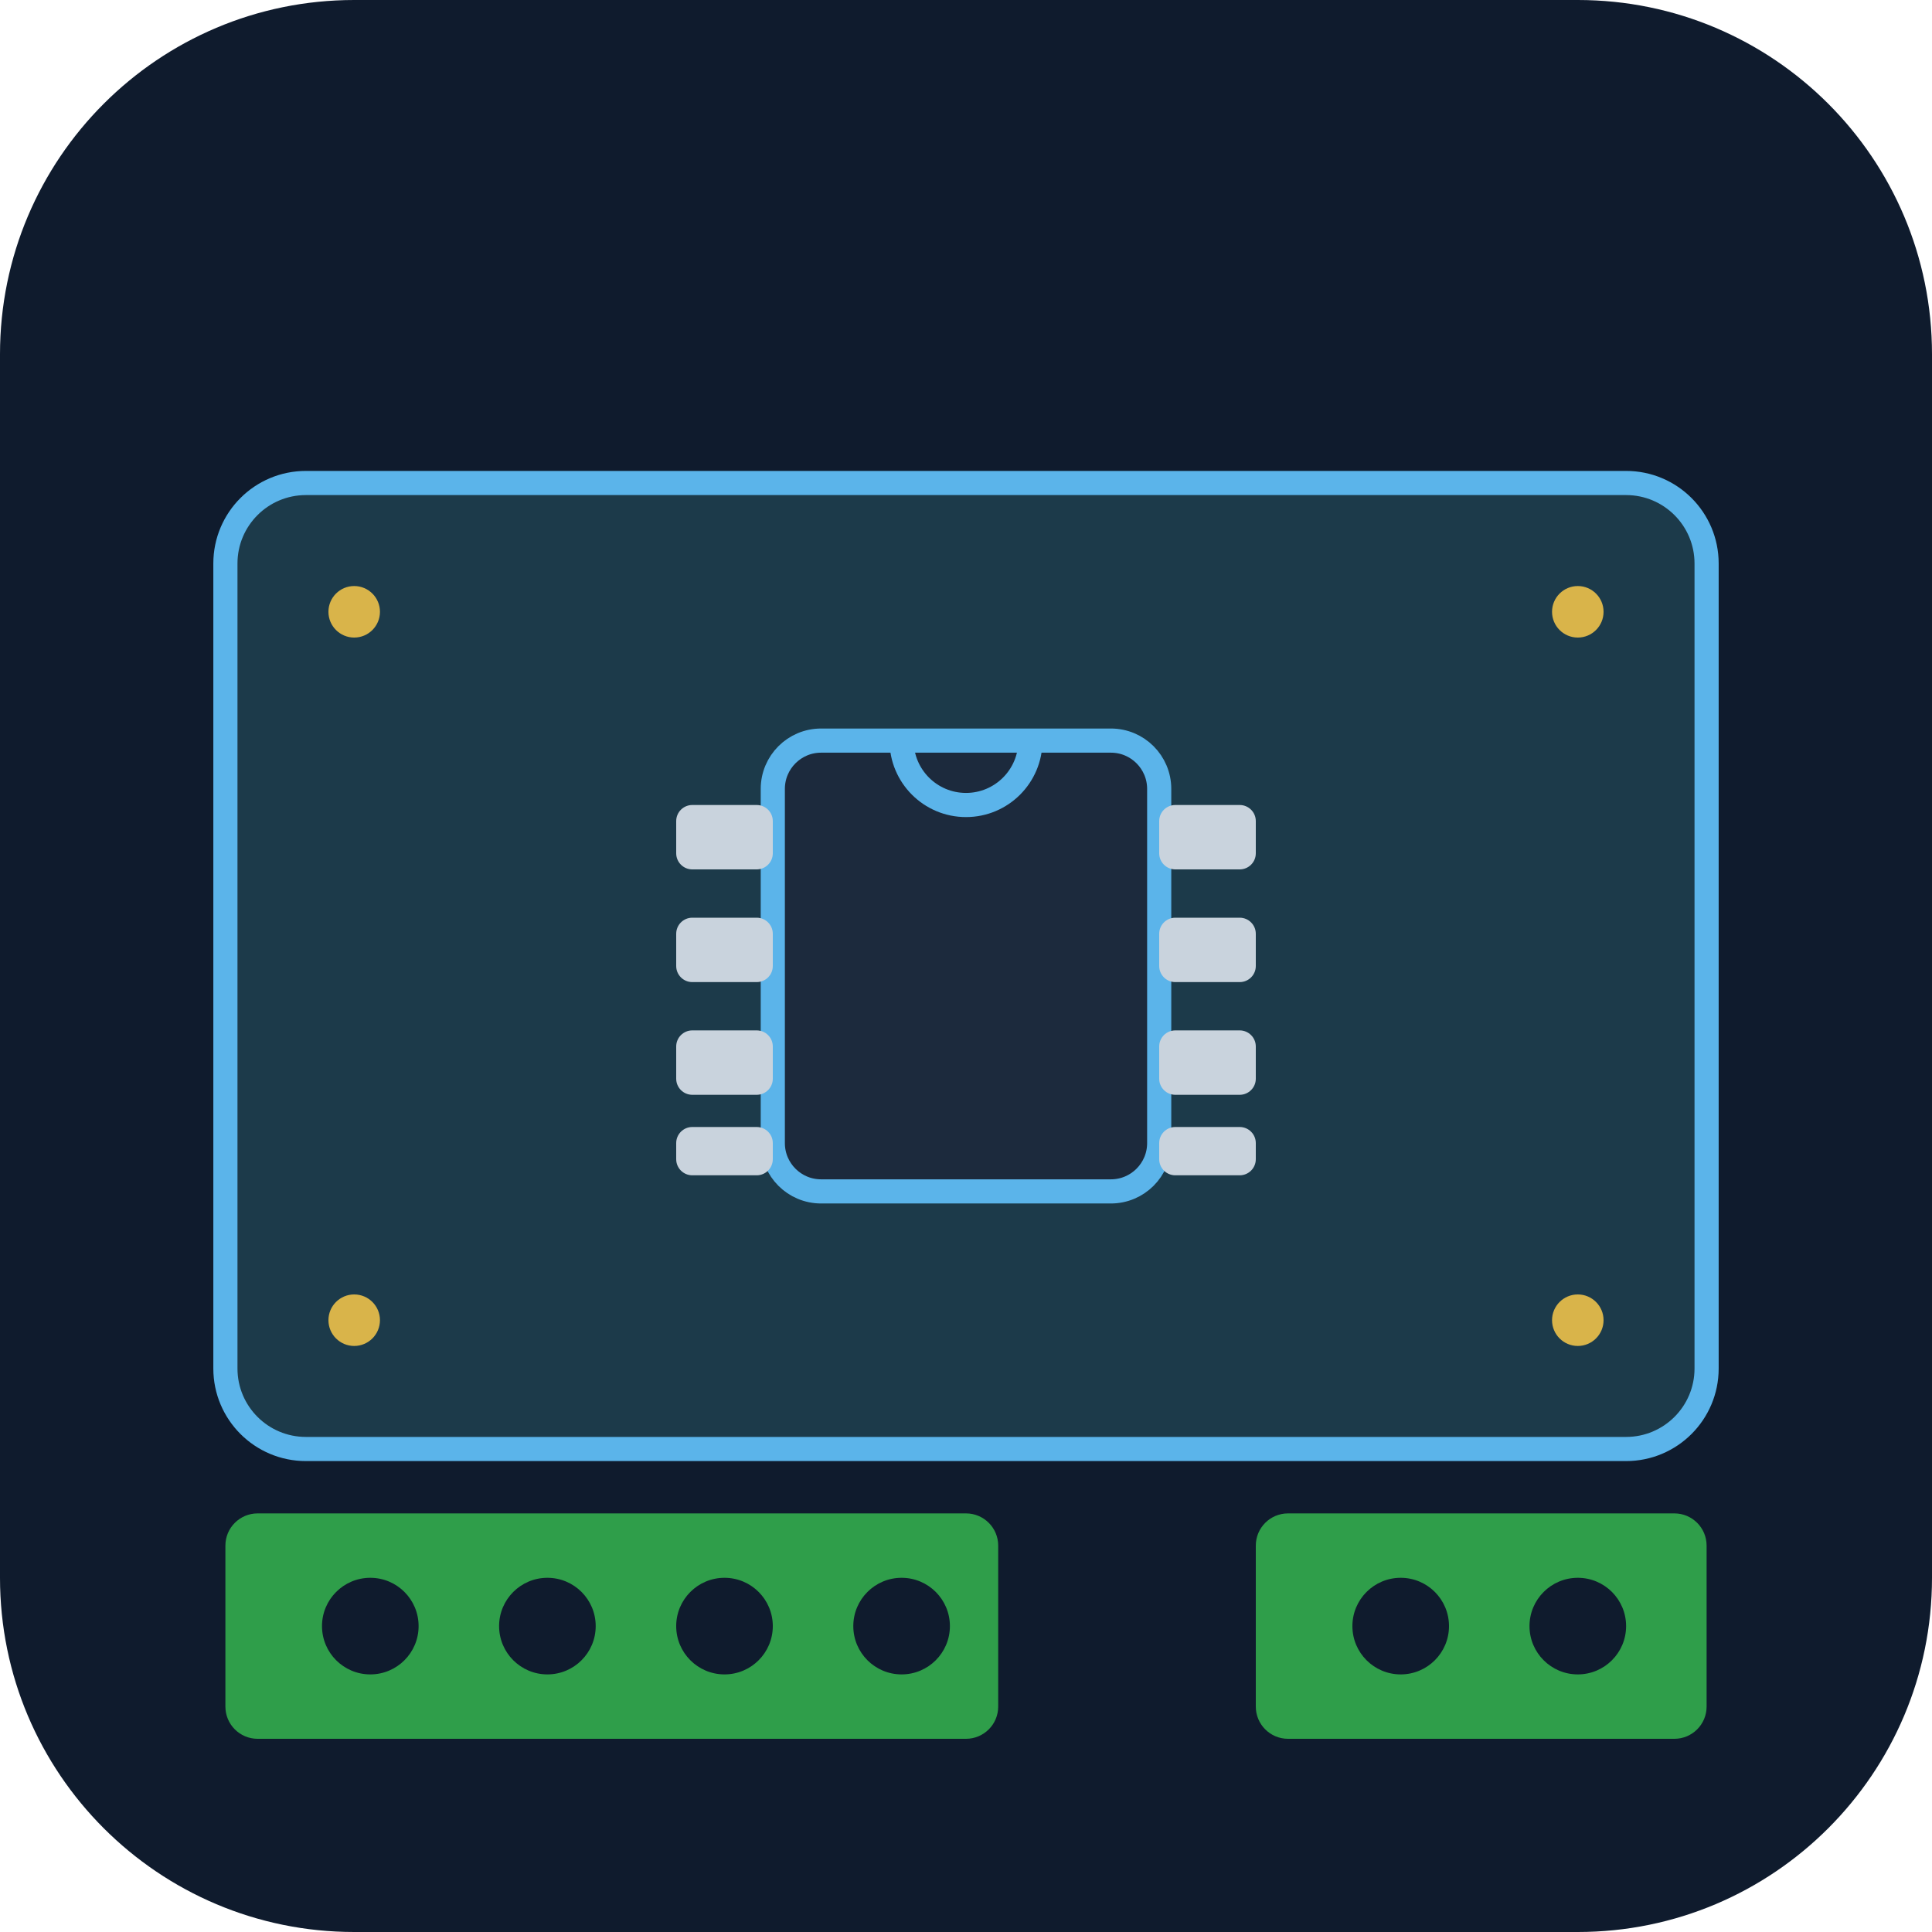
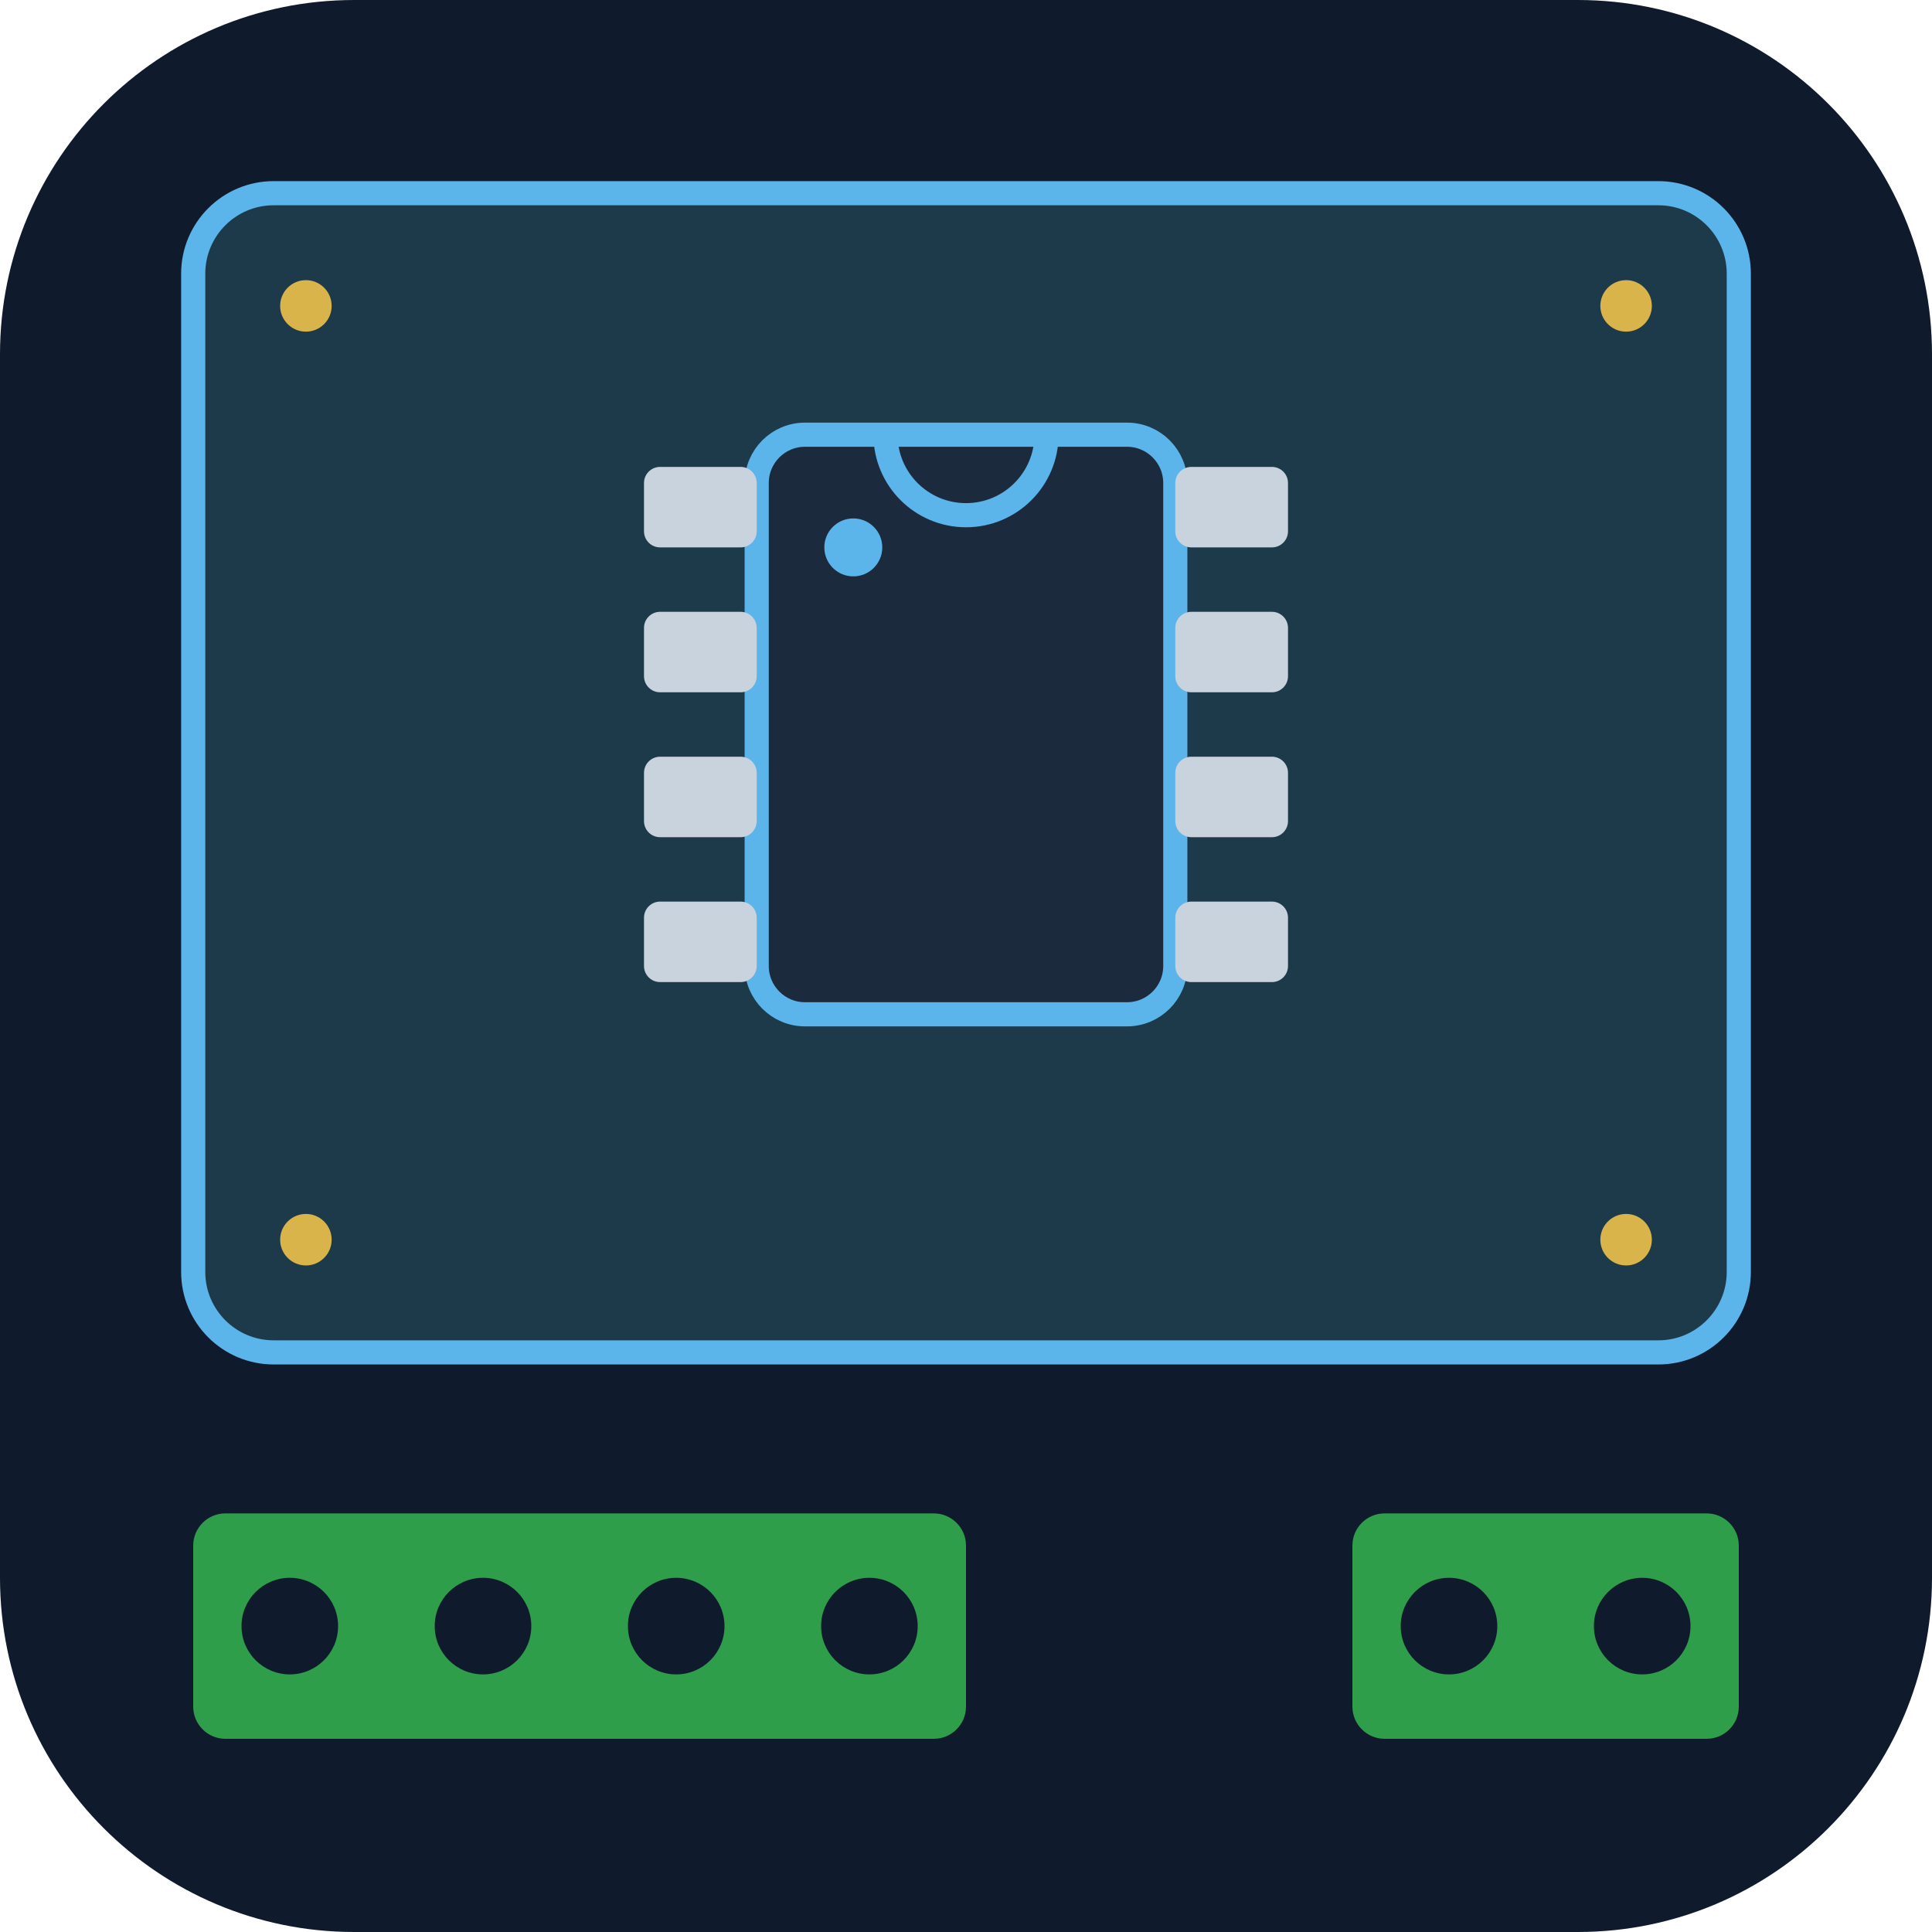
<svg xmlns="http://www.w3.org/2000/svg" viewBox="0 0 120 120" width="120" height="120" role="img">
  <rect width="120" height="120" rx="22" fill="#0f1b2d" />
-   <rect x="14" y="30" width="92" height="60" rx="5" fill="#1c3a4a" stroke="#5bb4ea" stroke-width="1.5" />
+   <rect x="12" y="12" width="96" height="72" rx="5" fill="#1c3a4a" stroke="#5bb4ea" stroke-width="1.5" />
  <g fill="#d9b44a">
-     <circle cx="22" cy="38" r="1.6" />
-     <circle cx="98" cy="38" r="1.6" />
-     <circle cx="22" cy="82" r="1.6" />
-     <circle cx="98" cy="82" r="1.6" />
+     <circle cx="19" cy="19" r="1.6" />
+     <circle cx="101" cy="19" r="1.6" />
+     <circle cx="19" cy="77" r="1.6" />
+     <circle cx="101" cy="77" r="1.6" />
  </g>
-   <rect x="48" y="46" width="24" height="28" rx="3" fill="#1c2a3d" stroke="#5bb4ea" stroke-width="1.5" />
-   <path d="M56,46 A4,4 0 0 0 64,46" fill="none" stroke="#5bb4ea" stroke-width="1.5" />
+   <rect x="47" y="27" width="26" height="36" rx="3" fill="#1c2a3d" stroke="#5bb4ea" stroke-width="1.5" />
+   <path d="M55,27 A5,5 0 0 0 65,27" fill="none" stroke="#5bb4ea" stroke-width="1.5" />
+   <circle cx="53" cy="34" r="1.8" fill="#5bb4ea" />
  <g fill="#c9d3dd">
-     <rect x="42" y="50" width="6" height="4" rx="1" />
-     <rect x="42" y="57" width="6" height="4" rx="1" />
-     <rect x="42" y="64" width="6" height="4" rx="1" />
-     <rect x="42" y="70" width="6" height="3" rx="1" />
-     <rect x="72" y="50" width="6" height="4" rx="1" />
-     <rect x="72" y="57" width="6" height="4" rx="1" />
-     <rect x="72" y="64" width="6" height="4" rx="1" />
-     <rect x="72" y="70" width="6" height="3" rx="1" />
+     <rect x="40" y="29.0" width="7" height="5" rx="1" />
+     <rect x="73" y="29.0" width="7" height="5" rx="1" />
+     <rect x="40" y="38.0" width="7" height="5" rx="1" />
+     <rect x="73" y="38.0" width="7" height="5" rx="1" />
+     <rect x="40" y="47.0" width="7" height="5" rx="1" />
+     <rect x="73" y="47.0" width="7" height="5" rx="1" />
+     <rect x="40" y="56.0" width="7" height="5" rx="1" />
+     <rect x="73" y="56.0" width="7" height="5" rx="1" />
  </g>
-   <rect x="14" y="94" width="48" height="14" rx="2" fill="#2f9e4a" />
-   <rect x="78" y="94" width="28" height="14" rx="2" fill="#2f9e4a" />
+   <rect x="12" y="94" width="48" height="14" rx="2" fill="#2f9e4a" />
+   <rect x="84" y="94" width="24" height="14" rx="2" fill="#2f9e4a" />
  <g fill="#0f1b2d">
-     <circle cx="23" cy="101" r="3" />
-     <circle cx="34" cy="101" r="3" />
-     <circle cx="45" cy="101" r="3" />
-     <circle cx="56" cy="101" r="3" />
-     <circle cx="87" cy="101" r="3" />
-     <circle cx="98" cy="101" r="3" />
+     <circle cx="18" cy="101" r="3" />
+     <circle cx="30" cy="101" r="3" />
+     <circle cx="42" cy="101" r="3" />
+     <circle cx="54" cy="101" r="3" />
+     <circle cx="90" cy="101" r="3" />
+     <circle cx="102" cy="101" r="3" />
  </g>
</svg>
